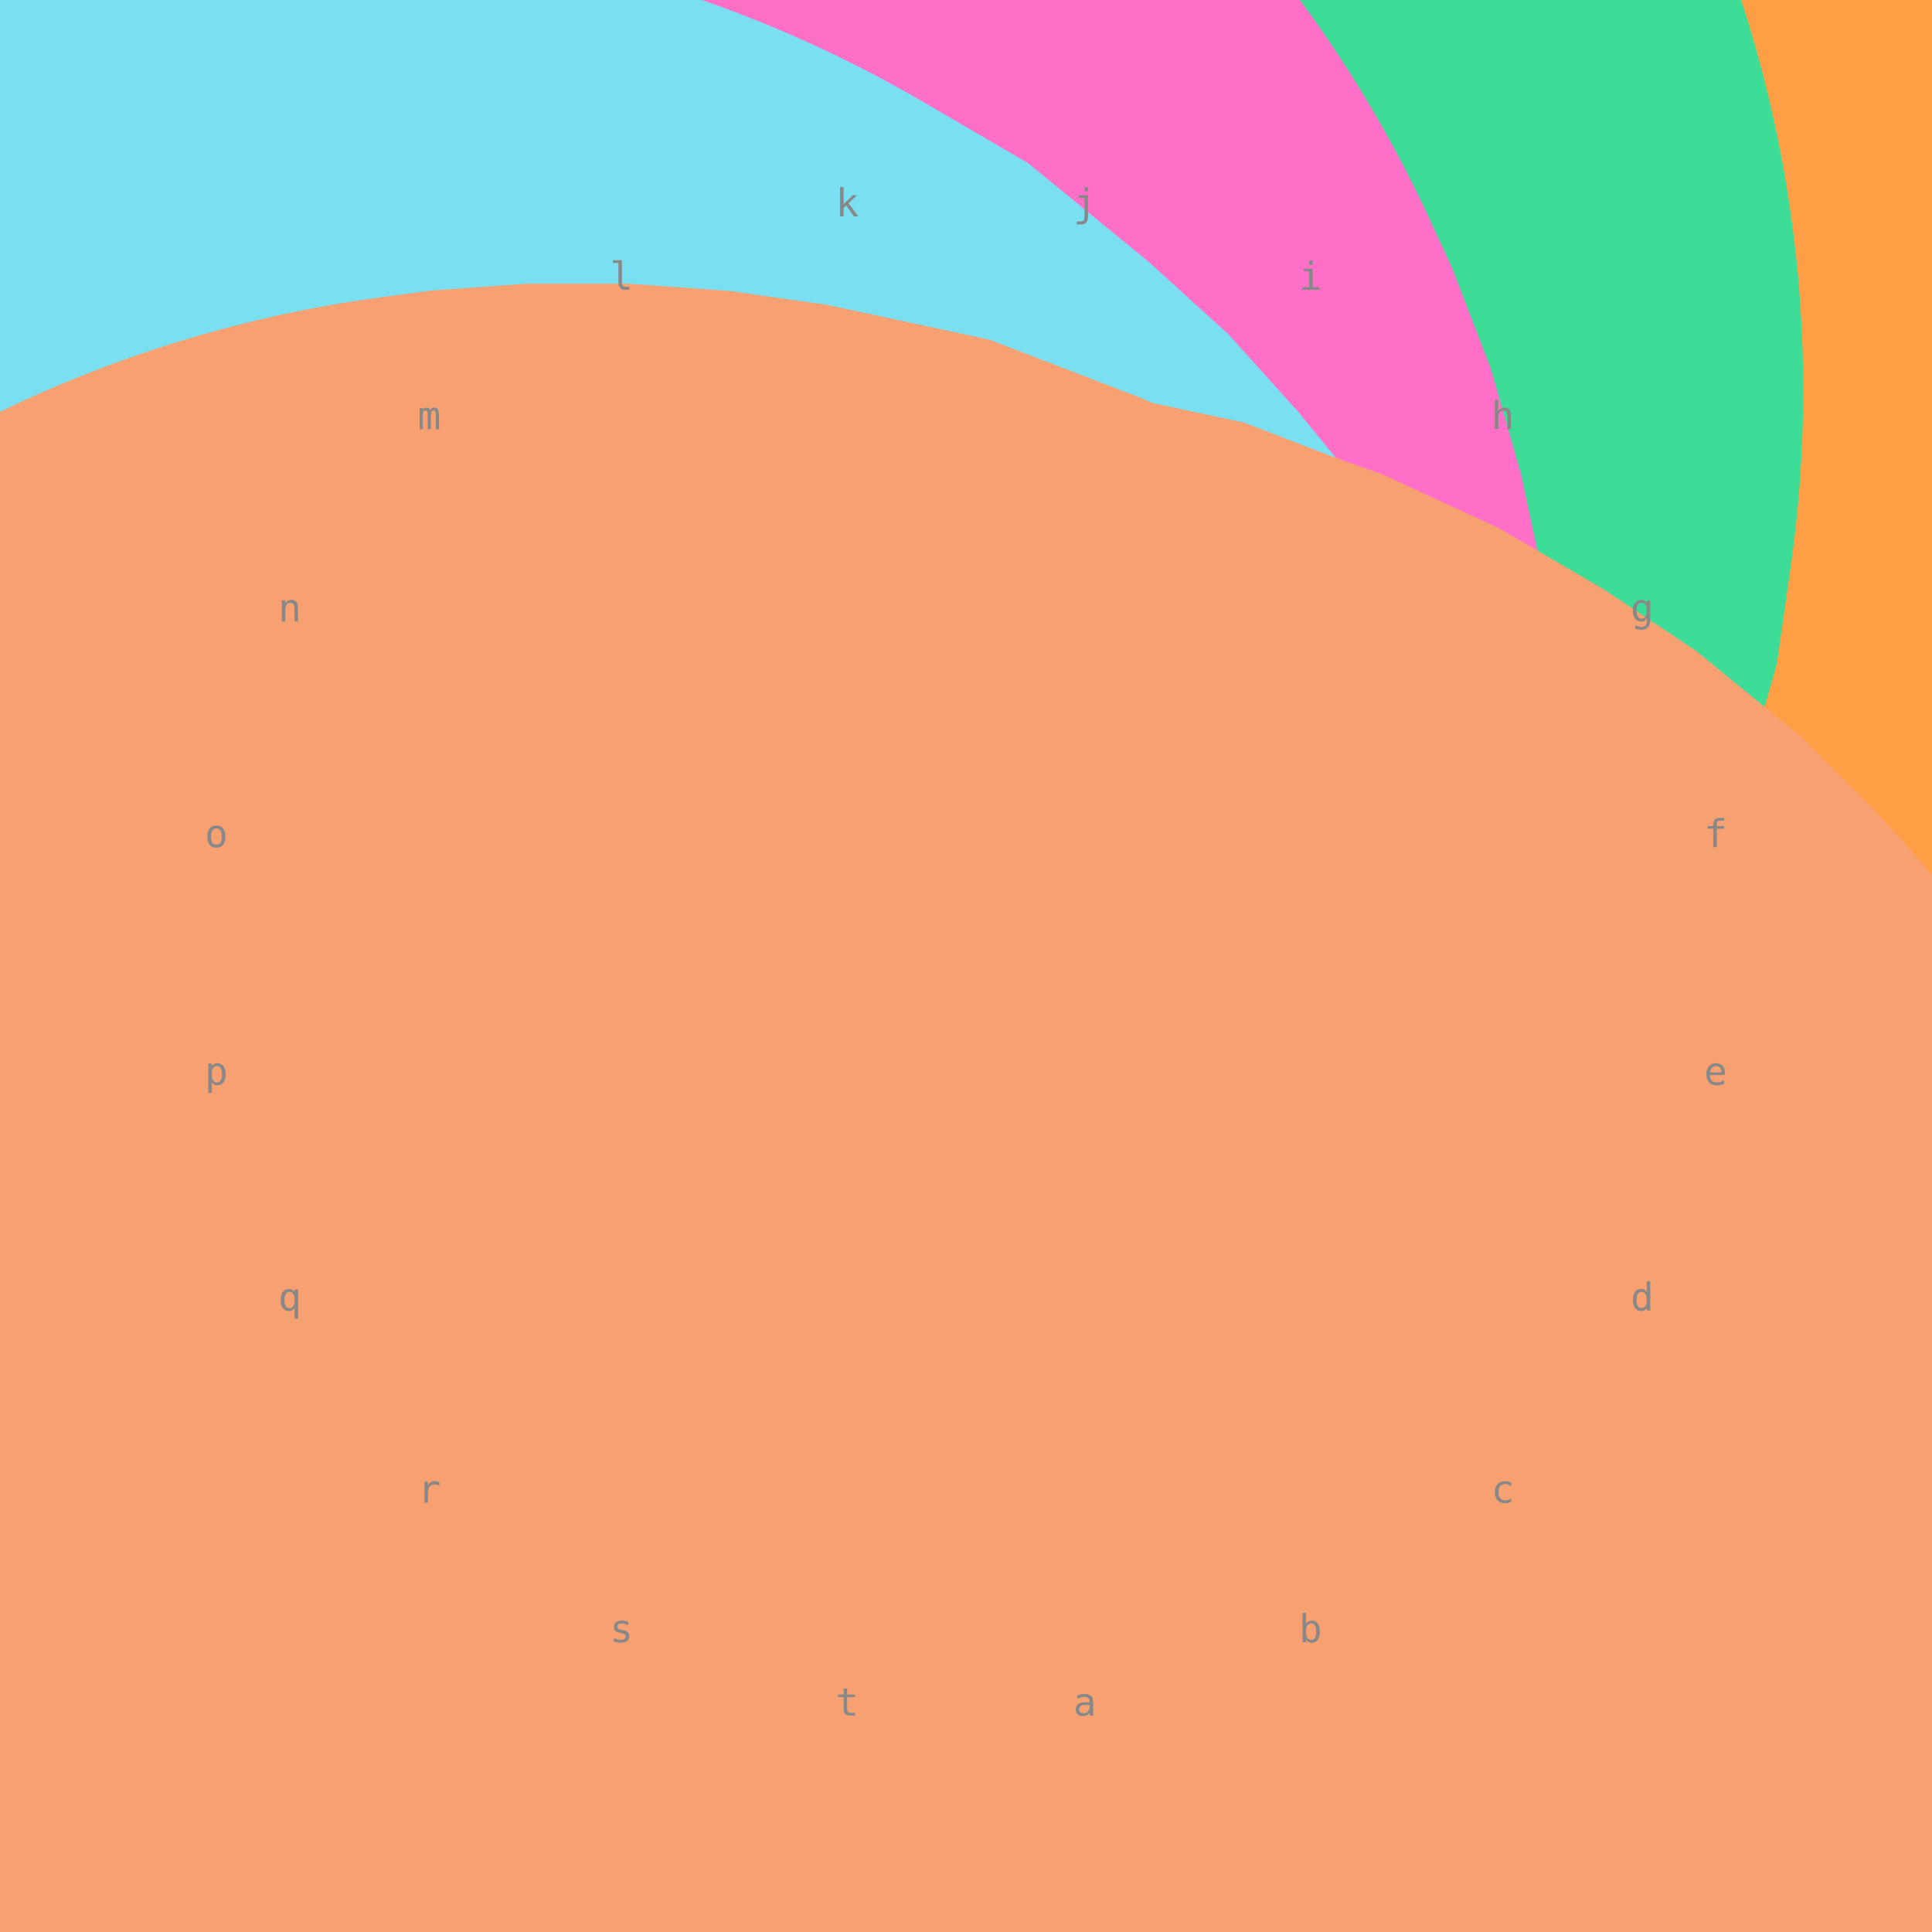
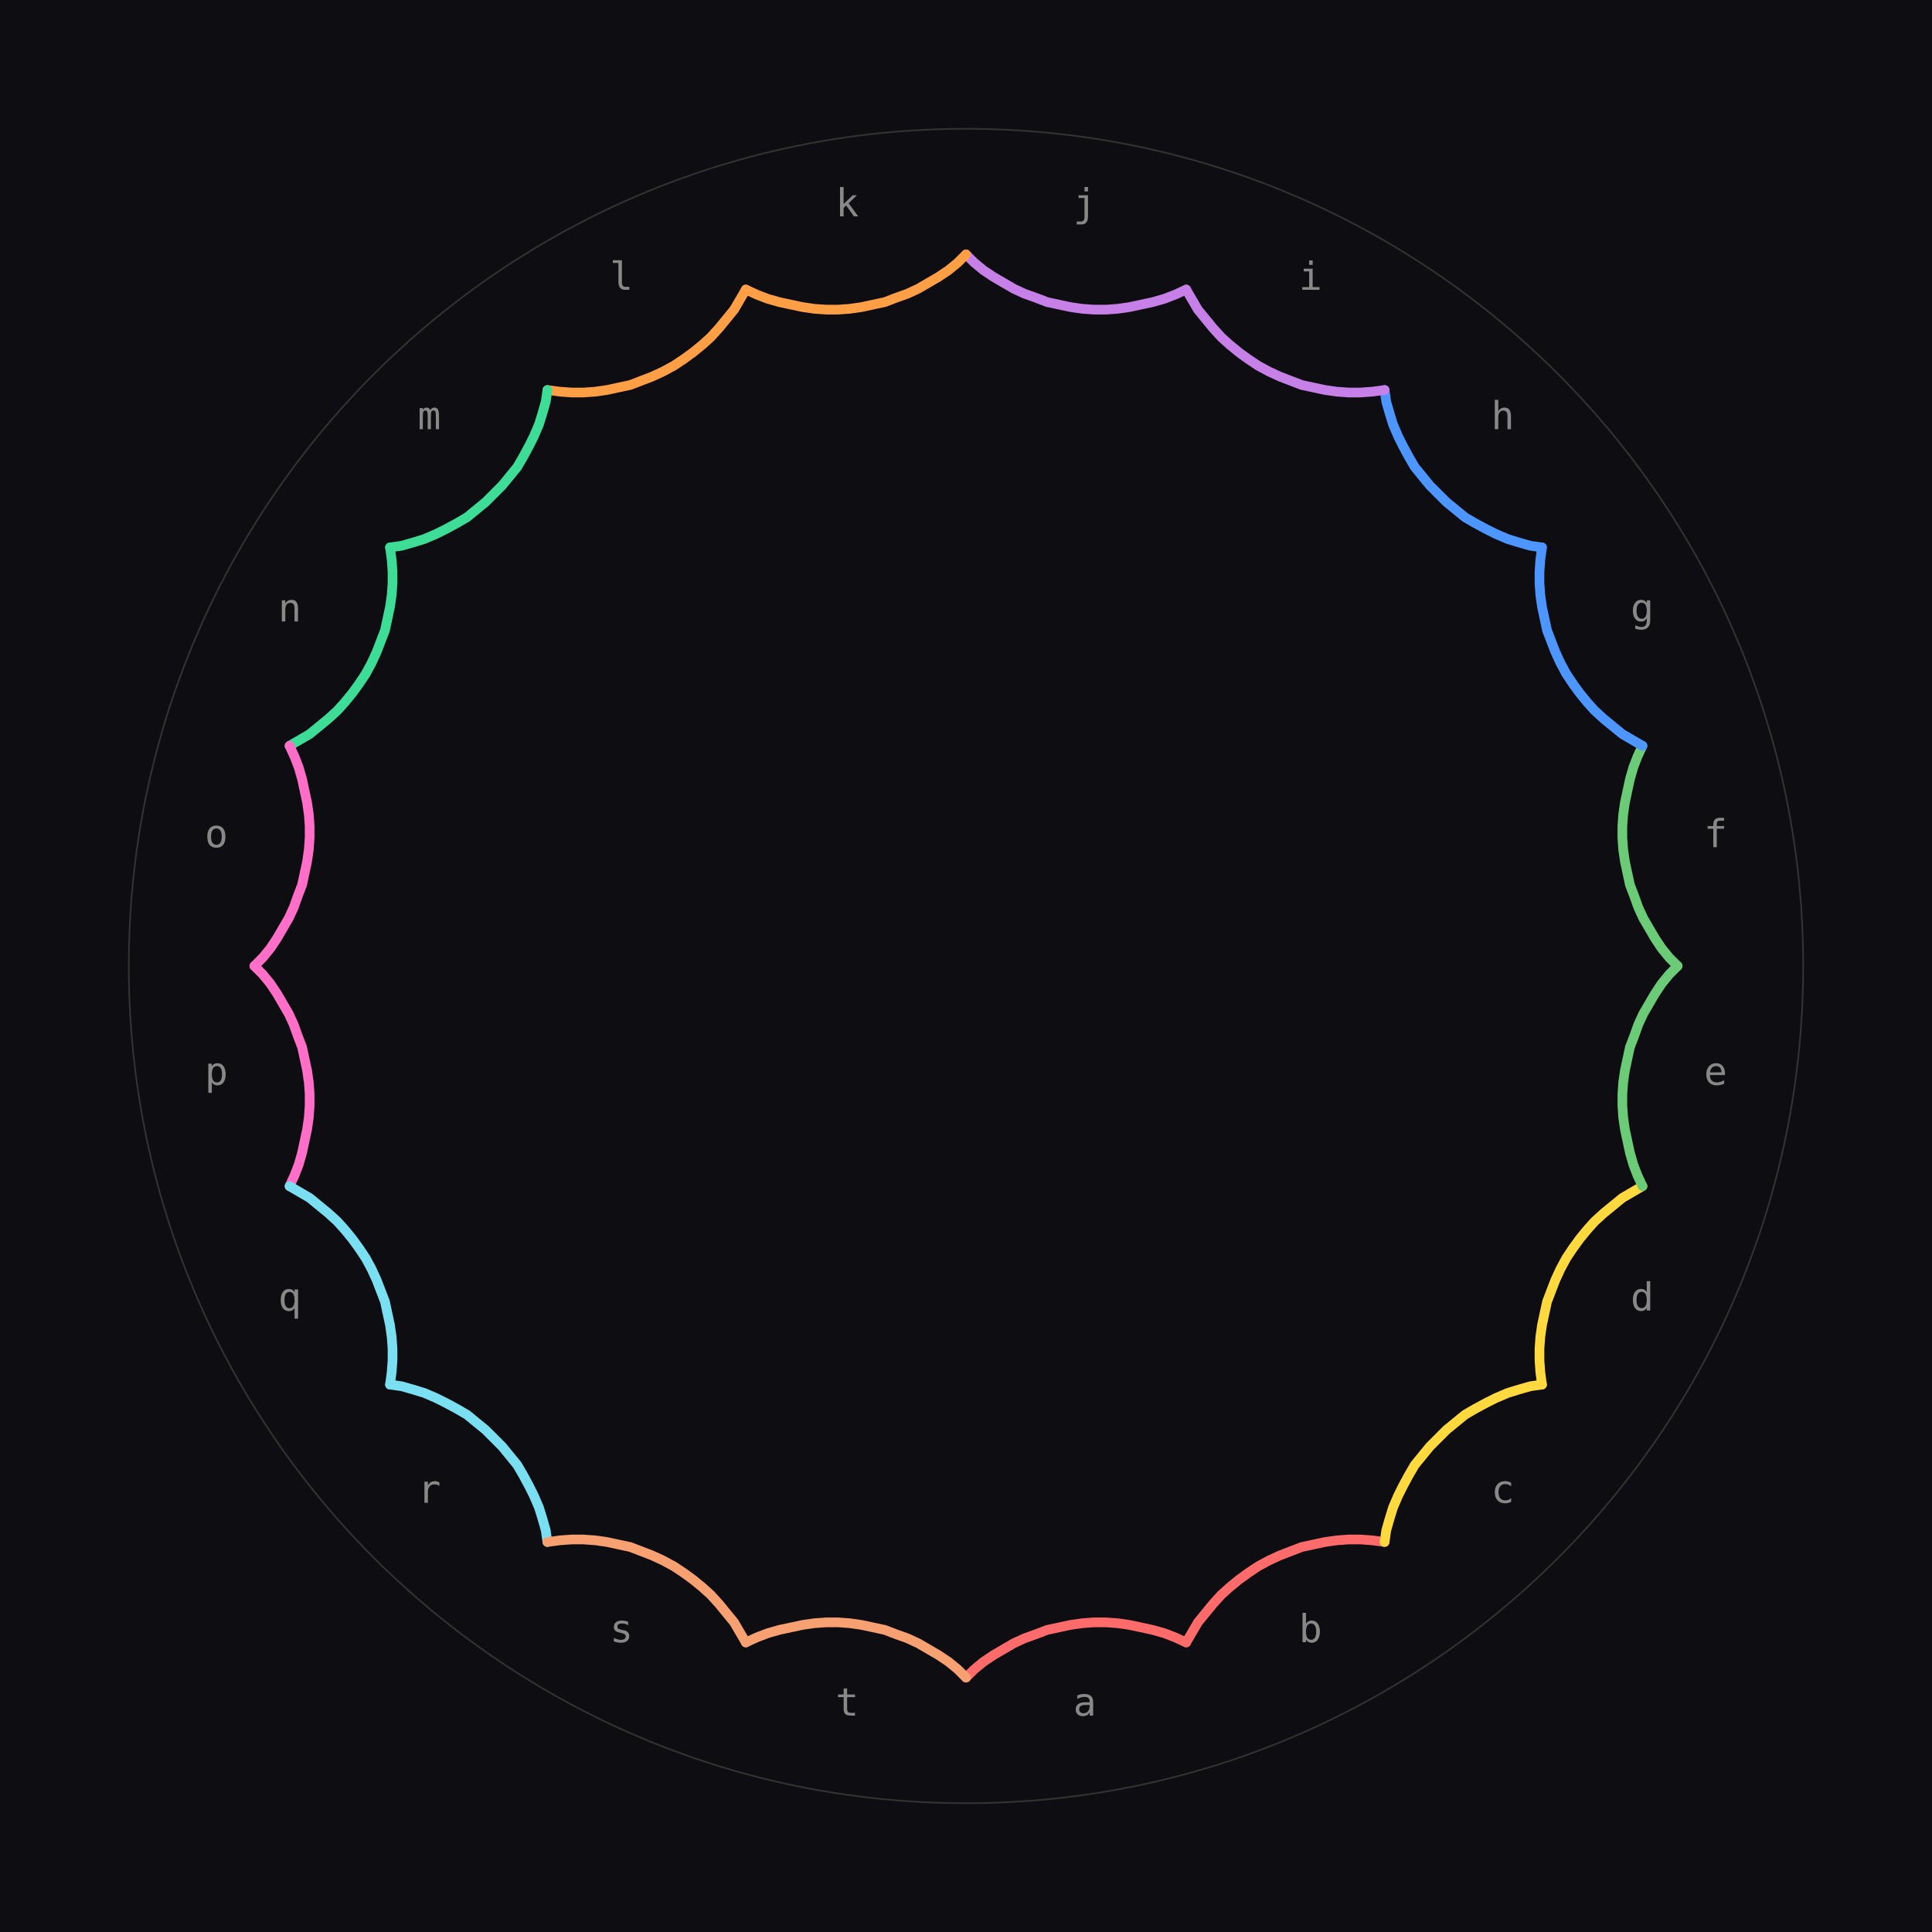
<svg xmlns="http://www.w3.org/2000/svg" viewBox="-300.0 -300.0 600 600" width="600" height="600">
  <rect x="-300.0" y="-300.0" width="600" height="600" fill="#0e0e12" />
  <circle cx="0" cy="0" r="260" fill="none" stroke="#333" stroke-width="0.5" />
-   <path d="M -0,0.85 L 0.01,0.84 L 0.021,0.831 L 0.033,0.823 L 0.045,0.816 L 0.057,0.809 L 0.07,0.803 L 0.084,0.798 L 0.097,0.793 L 0.111,0.79 L 0.125,0.787 L 0.139,0.785 L 0.153,0.784 L 0.167,0.784 L 0.181,0.785 L 0.195,0.787 L 0.209,0.79 L 0.223,0.793 L 0.237,0.797 L 0.25,0.802 L 0.263,0.808" fill="none" stroke="#ff6b6b" stroke-width="3" stroke-linecap="round" transform="scale(260)" />
-   <path d="M 0.263,0.808 L 0.27,0.796 L 0.277,0.784 L 0.286,0.773 L 0.295,0.762 L 0.305,0.751 L 0.315,0.742 L 0.326,0.733 L 0.337,0.725 L 0.349,0.717 L 0.362,0.71 L 0.375,0.704 L 0.388,0.699 L 0.401,0.694 L 0.415,0.691 L 0.429,0.688 L 0.443,0.686 L 0.457,0.685 L 0.471,0.685 L 0.485,0.686 L 0.5,0.688" fill="none" stroke="#ff6b6b" stroke-width="3" stroke-linecap="round" transform="scale(260)" />
-   <path d="M 0.5,0.688 L 0.502,0.674 L 0.506,0.66 L 0.51,0.647 L 0.516,0.633 L 0.522,0.621 L 0.529,0.608 L 0.536,0.596 L 0.545,0.585 L 0.554,0.574 L 0.564,0.564 L 0.574,0.554 L 0.585,0.545 L 0.596,0.536 L 0.608,0.529 L 0.621,0.522 L 0.633,0.516 L 0.647,0.51 L 0.66,0.506 L 0.674,0.502 L 0.688,0.5" fill="none" stroke="#ffd93d" stroke-width="3" stroke-linecap="round" transform="scale(260)" />
-   <path d="M 0.688,0.5 L 0.686,0.485 L 0.685,0.471 L 0.685,0.457 L 0.686,0.443 L 0.688,0.429 L 0.691,0.415 L 0.694,0.401 L 0.699,0.388 L 0.704,0.375 L 0.71,0.362 L 0.717,0.349 L 0.725,0.337 L 0.733,0.326 L 0.742,0.315 L 0.751,0.305 L 0.762,0.295 L 0.773,0.286 L 0.784,0.277 L 0.796,0.27 L 0.808,0.263" fill="none" stroke="#ffd93d" stroke-width="3" stroke-linecap="round" transform="scale(260)" />
-   <path d="M 0.808,0.263 L 0.802,0.25 L 0.797,0.237 L 0.793,0.223 L 0.79,0.209 L 0.787,0.195 L 0.785,0.181 L 0.784,0.167 L 0.784,0.153 L 0.785,0.139 L 0.787,0.125 L 0.79,0.111 L 0.793,0.097 L 0.798,0.084 L 0.803,0.07 L 0.809,0.057 L 0.816,0.045 L 0.823,0.033 L 0.831,0.021 L 0.84,0.01 L 0.85,-0" fill="none" stroke="#6bcB77" stroke-width="3" stroke-linecap="round" transform="scale(260)" />
-   <path d="M 0.85,0 L 0.84,-0.01 L 0.831,-0.021 L 0.823,-0.033 L 0.816,-0.045 L 0.809,-0.057 L 0.803,-0.07 L 0.798,-0.084 L 0.793,-0.097 L 0.79,-0.111 L 0.787,-0.125 L 0.785,-0.139 L 0.784,-0.153 L 0.784,-0.167 L 0.785,-0.181 L 0.787,-0.195 L 0.79,-0.209 L 0.793,-0.223 L 0.797,-0.237 L 0.802,-0.25 L 0.808,-0.263" fill="none" stroke="#6bcB77" stroke-width="3" stroke-linecap="round" transform="scale(260)" />
-   <path d="M 0.808,-0.263 L 0.796,-0.27 L 0.784,-0.277 L 0.773,-0.286 L 0.762,-0.295 L 0.751,-0.305 L 0.742,-0.315 L 0.733,-0.326 L 0.725,-0.337 L 0.717,-0.349 L 0.71,-0.362 L 0.704,-0.375 L 0.699,-0.388 L 0.694,-0.401 L 0.691,-0.415 L 0.688,-0.429 L 0.686,-0.443 L 0.685,-0.457 L 0.685,-0.471 L 0.686,-0.485 L 0.688,-0.5" fill="none" stroke="#4d96ff" stroke-width="3" stroke-linecap="round" transform="scale(260)" />
-   <path d="M 0.688,-0.5 L 0.674,-0.502 L 0.66,-0.506 L 0.647,-0.51 L 0.633,-0.516 L 0.621,-0.522 L 0.608,-0.529 L 0.596,-0.536 L 0.585,-0.545 L 0.574,-0.554 L 0.564,-0.564 L 0.554,-0.574 L 0.545,-0.585 L 0.536,-0.596 L 0.529,-0.608 L 0.522,-0.621 L 0.516,-0.633 L 0.51,-0.647 L 0.506,-0.66 L 0.502,-0.674 L 0.5,-0.688" fill="none" stroke="#4d96ff" stroke-width="3" stroke-linecap="round" transform="scale(260)" />
-   <path d="M 0.5,-0.688 L 0.485,-0.686 L 0.471,-0.685 L 0.457,-0.685 L 0.443,-0.686 L 0.429,-0.688 L 0.415,-0.691 L 0.401,-0.694 L 0.388,-0.699 L 0.375,-0.704 L 0.362,-0.71 L 0.349,-0.717 L 0.337,-0.725 L 0.326,-0.733 L 0.315,-0.742 L 0.305,-0.751 L 0.295,-0.762 L 0.286,-0.773 L 0.277,-0.784 L 0.27,-0.796 L 0.263,-0.808" fill="none" stroke="#c780e8" stroke-width="3" stroke-linecap="round" transform="scale(260)" />
-   <path d="M 0.263,-0.808 L 0.25,-0.802 L 0.237,-0.797 L 0.223,-0.793 L 0.209,-0.79 L 0.195,-0.787 L 0.181,-0.785 L 0.167,-0.784 L 0.153,-0.784 L 0.139,-0.785 L 0.125,-0.787 L 0.111,-0.79 L 0.097,-0.793 L 0.084,-0.798 L 0.07,-0.803 L 0.057,-0.809 L 0.045,-0.816 L 0.033,-0.823 L 0.021,-0.831 L 0.01,-0.84 L -0,-0.85" fill="none" stroke="#c780e8" stroke-width="3" stroke-linecap="round" transform="scale(260)" />
-   <path d="M 0,-0.85 L -0.01,-0.84 L -0.021,-0.831 L -0.033,-0.823 L -0.045,-0.816 L -0.057,-0.809 L -0.07,-0.803 L -0.084,-0.798 L -0.097,-0.793 L -0.111,-0.79 L -0.125,-0.787 L -0.139,-0.785 L -0.153,-0.784 L -0.167,-0.784 L -0.181,-0.785 L -0.195,-0.787 L -0.209,-0.79 L -0.223,-0.793 L -0.237,-0.797 L -0.25,-0.802 L -0.263,-0.808" fill="none" stroke="#ff9f45" stroke-width="3" stroke-linecap="round" transform="scale(260)" />
-   <path d="M -0.263,-0.808 L -0.27,-0.796 L -0.277,-0.784 L -0.286,-0.773 L -0.295,-0.762 L -0.305,-0.751 L -0.315,-0.742 L -0.326,-0.733 L -0.337,-0.725 L -0.349,-0.717 L -0.362,-0.71 L -0.375,-0.704 L -0.388,-0.699 L -0.401,-0.694 L -0.415,-0.691 L -0.429,-0.688 L -0.443,-0.686 L -0.457,-0.685 L -0.471,-0.685 L -0.485,-0.686 L -0.5,-0.688" fill="none" stroke="#ff9f45" stroke-width="3" stroke-linecap="round" transform="scale(260)" />
-   <path d="M -0.5,-0.688 L -0.502,-0.674 L -0.506,-0.66 L -0.51,-0.647 L -0.516,-0.633 L -0.522,-0.621 L -0.529,-0.608 L -0.536,-0.596 L -0.545,-0.585 L -0.554,-0.574 L -0.564,-0.564 L -0.574,-0.554 L -0.585,-0.545 L -0.596,-0.536 L -0.608,-0.529 L -0.621,-0.522 L -0.633,-0.516 L -0.647,-0.51 L -0.66,-0.506 L -0.674,-0.502 L -0.688,-0.5" fill="none" stroke="#3ddc97" stroke-width="3" stroke-linecap="round" transform="scale(260)" />
-   <path d="M -0.688,-0.5 L -0.686,-0.485 L -0.685,-0.471 L -0.685,-0.457 L -0.686,-0.443 L -0.688,-0.429 L -0.691,-0.415 L -0.694,-0.401 L -0.699,-0.388 L -0.704,-0.375 L -0.71,-0.362 L -0.717,-0.349 L -0.725,-0.337 L -0.733,-0.326 L -0.742,-0.315 L -0.751,-0.305 L -0.762,-0.295 L -0.773,-0.286 L -0.784,-0.277 L -0.796,-0.27 L -0.808,-0.263" fill="none" stroke="#3ddc97" stroke-width="3" stroke-linecap="round" transform="scale(260)" />
-   <path d="M -0.808,-0.263 L -0.802,-0.25 L -0.797,-0.237 L -0.793,-0.223 L -0.79,-0.209 L -0.787,-0.195 L -0.785,-0.181 L -0.784,-0.167 L -0.784,-0.153 L -0.785,-0.139 L -0.787,-0.125 L -0.79,-0.111 L -0.793,-0.097 L -0.798,-0.084 L -0.803,-0.07 L -0.809,-0.057 L -0.816,-0.045 L -0.823,-0.033 L -0.831,-0.021 L -0.84,-0.01 L -0.85,0" fill="none" stroke="#ff6ec7" stroke-width="3" stroke-linecap="round" transform="scale(260)" />
-   <path d="M -0.85,-0 L -0.84,0.01 L -0.831,0.021 L -0.823,0.033 L -0.816,0.045 L -0.809,0.057 L -0.803,0.07 L -0.798,0.084 L -0.793,0.097 L -0.79,0.111 L -0.787,0.125 L -0.785,0.139 L -0.784,0.153 L -0.784,0.167 L -0.785,0.181 L -0.787,0.195 L -0.79,0.209 L -0.793,0.223 L -0.797,0.237 L -0.802,0.25 L -0.808,0.263" fill="none" stroke="#ff6ec7" stroke-width="3" stroke-linecap="round" transform="scale(260)" />
-   <path d="M -0.808,0.263 L -0.796,0.27 L -0.784,0.277 L -0.773,0.286 L -0.762,0.295 L -0.751,0.305 L -0.742,0.315 L -0.733,0.326 L -0.725,0.337 L -0.717,0.349 L -0.71,0.362 L -0.704,0.375 L -0.699,0.388 L -0.694,0.401 L -0.691,0.415 L -0.688,0.429 L -0.686,0.443 L -0.685,0.457 L -0.685,0.471 L -0.686,0.485 L -0.688,0.5" fill="none" stroke="#7bdff2" stroke-width="3" stroke-linecap="round" transform="scale(260)" />
-   <path d="M -0.688,0.5 L -0.674,0.502 L -0.66,0.506 L -0.647,0.51 L -0.633,0.516 L -0.621,0.522 L -0.608,0.529 L -0.596,0.536 L -0.585,0.545 L -0.574,0.554 L -0.564,0.564 L -0.554,0.574 L -0.545,0.585 L -0.536,0.596 L -0.529,0.608 L -0.522,0.621 L -0.516,0.633 L -0.51,0.647 L -0.506,0.66 L -0.502,0.674 L -0.5,0.688" fill="none" stroke="#7bdff2" stroke-width="3" stroke-linecap="round" transform="scale(260)" />
-   <path d="M -0.5,0.688 L -0.485,0.686 L -0.471,0.685 L -0.457,0.685 L -0.443,0.686 L -0.429,0.688 L -0.415,0.691 L -0.401,0.694 L -0.388,0.699 L -0.375,0.704 L -0.362,0.71 L -0.349,0.717 L -0.337,0.725 L -0.326,0.733 L -0.315,0.742 L -0.305,0.751 L -0.295,0.762 L -0.286,0.773 L -0.277,0.784 L -0.27,0.796 L -0.263,0.808" fill="none" stroke="#f7a072" stroke-width="3" stroke-linecap="round" transform="scale(260)" />
-   <path d="M -0.263,0.808 L -0.25,0.802 L -0.237,0.797 L -0.223,0.793 L -0.209,0.79 L -0.195,0.787 L -0.181,0.785 L -0.167,0.784 L -0.153,0.784 L -0.139,0.785 L -0.125,0.787 L -0.111,0.79 L -0.097,0.793 L -0.084,0.798 L -0.07,0.803 L -0.057,0.809 L -0.045,0.816 L -0.033,0.823 L -0.021,0.831 L -0.01,0.84 L 0,0.85" fill="none" stroke="#f7a072" stroke-width="3" stroke-linecap="round" transform="scale(260)" />
+   <path d="M -0,0.85 L 0.01,0.84 L 0.021,0.831 L 0.033,0.823 L 0.045,0.816 L 0.057,0.809 L 0.07,0.803 L 0.084,0.798 L 0.097,0.793 L 0.111,0.79 L 0.125,0.787 L 0.139,0.785 L 0.153,0.784 L 0.167,0.784 L 0.181,0.785 L 0.195,0.787 L 0.209,0.79 L 0.223,0.793 L 0.237,0.797 L 0.25,0.802 L 0.263,0.808" fill="none" stroke="#ff6b6b" stroke-width="3" stroke-linecap="round" vector-effect="non-scaling-stroke" transform="scale(260)" />
+   <path d="M 0.263,0.808 L 0.27,0.796 L 0.277,0.784 L 0.286,0.773 L 0.295,0.762 L 0.305,0.751 L 0.315,0.742 L 0.326,0.733 L 0.337,0.725 L 0.349,0.717 L 0.362,0.71 L 0.375,0.704 L 0.388,0.699 L 0.401,0.694 L 0.415,0.691 L 0.429,0.688 L 0.443,0.686 L 0.457,0.685 L 0.471,0.685 L 0.485,0.686 L 0.5,0.688" fill="none" stroke="#ff6b6b" stroke-width="3" stroke-linecap="round" vector-effect="non-scaling-stroke" transform="scale(260)" />
+   <path d="M 0.5,0.688 L 0.502,0.674 L 0.506,0.66 L 0.51,0.647 L 0.516,0.633 L 0.522,0.621 L 0.529,0.608 L 0.536,0.596 L 0.545,0.585 L 0.554,0.574 L 0.564,0.564 L 0.574,0.554 L 0.585,0.545 L 0.596,0.536 L 0.608,0.529 L 0.621,0.522 L 0.633,0.516 L 0.647,0.51 L 0.66,0.506 L 0.674,0.502 L 0.688,0.5" fill="none" stroke="#ffd93d" stroke-width="3" stroke-linecap="round" vector-effect="non-scaling-stroke" transform="scale(260)" />
+   <path d="M 0.688,0.5 L 0.686,0.485 L 0.685,0.471 L 0.685,0.457 L 0.686,0.443 L 0.688,0.429 L 0.691,0.415 L 0.694,0.401 L 0.699,0.388 L 0.704,0.375 L 0.71,0.362 L 0.717,0.349 L 0.725,0.337 L 0.733,0.326 L 0.742,0.315 L 0.751,0.305 L 0.762,0.295 L 0.773,0.286 L 0.784,0.277 L 0.796,0.27 L 0.808,0.263" fill="none" stroke="#ffd93d" stroke-width="3" stroke-linecap="round" vector-effect="non-scaling-stroke" transform="scale(260)" />
+   <path d="M 0.808,0.263 L 0.802,0.25 L 0.797,0.237 L 0.793,0.223 L 0.79,0.209 L 0.787,0.195 L 0.785,0.181 L 0.784,0.167 L 0.784,0.153 L 0.785,0.139 L 0.787,0.125 L 0.79,0.111 L 0.793,0.097 L 0.798,0.084 L 0.803,0.07 L 0.809,0.057 L 0.816,0.045 L 0.823,0.033 L 0.831,0.021 L 0.84,0.01 L 0.85,-0" fill="none" stroke="#6bcB77" stroke-width="3" stroke-linecap="round" vector-effect="non-scaling-stroke" transform="scale(260)" />
+   <path d="M 0.85,0 L 0.84,-0.01 L 0.831,-0.021 L 0.823,-0.033 L 0.816,-0.045 L 0.809,-0.057 L 0.803,-0.07 L 0.798,-0.084 L 0.793,-0.097 L 0.79,-0.111 L 0.787,-0.125 L 0.785,-0.139 L 0.784,-0.153 L 0.784,-0.167 L 0.785,-0.181 L 0.787,-0.195 L 0.79,-0.209 L 0.793,-0.223 L 0.797,-0.237 L 0.802,-0.25 L 0.808,-0.263" fill="none" stroke="#6bcB77" stroke-width="3" stroke-linecap="round" vector-effect="non-scaling-stroke" transform="scale(260)" />
+   <path d="M 0.808,-0.263 L 0.796,-0.27 L 0.784,-0.277 L 0.773,-0.286 L 0.762,-0.295 L 0.751,-0.305 L 0.742,-0.315 L 0.733,-0.326 L 0.725,-0.337 L 0.717,-0.349 L 0.71,-0.362 L 0.704,-0.375 L 0.699,-0.388 L 0.694,-0.401 L 0.691,-0.415 L 0.688,-0.429 L 0.686,-0.443 L 0.685,-0.457 L 0.685,-0.471 L 0.686,-0.485 L 0.688,-0.5" fill="none" stroke="#4d96ff" stroke-width="3" stroke-linecap="round" vector-effect="non-scaling-stroke" transform="scale(260)" />
+   <path d="M 0.688,-0.5 L 0.674,-0.502 L 0.66,-0.506 L 0.647,-0.51 L 0.633,-0.516 L 0.621,-0.522 L 0.608,-0.529 L 0.596,-0.536 L 0.585,-0.545 L 0.574,-0.554 L 0.564,-0.564 L 0.554,-0.574 L 0.545,-0.585 L 0.536,-0.596 L 0.529,-0.608 L 0.522,-0.621 L 0.516,-0.633 L 0.51,-0.647 L 0.506,-0.66 L 0.502,-0.674 L 0.5,-0.688" fill="none" stroke="#4d96ff" stroke-width="3" stroke-linecap="round" vector-effect="non-scaling-stroke" transform="scale(260)" />
+   <path d="M 0.5,-0.688 L 0.485,-0.686 L 0.471,-0.685 L 0.457,-0.685 L 0.443,-0.686 L 0.429,-0.688 L 0.415,-0.691 L 0.401,-0.694 L 0.388,-0.699 L 0.375,-0.704 L 0.362,-0.71 L 0.349,-0.717 L 0.337,-0.725 L 0.326,-0.733 L 0.315,-0.742 L 0.305,-0.751 L 0.295,-0.762 L 0.286,-0.773 L 0.277,-0.784 L 0.27,-0.796 L 0.263,-0.808" fill="none" stroke="#c780e8" stroke-width="3" stroke-linecap="round" vector-effect="non-scaling-stroke" transform="scale(260)" />
+   <path d="M 0.263,-0.808 L 0.25,-0.802 L 0.237,-0.797 L 0.223,-0.793 L 0.209,-0.79 L 0.195,-0.787 L 0.181,-0.785 L 0.167,-0.784 L 0.153,-0.784 L 0.139,-0.785 L 0.125,-0.787 L 0.111,-0.79 L 0.097,-0.793 L 0.084,-0.798 L 0.07,-0.803 L 0.057,-0.809 L 0.045,-0.816 L 0.033,-0.823 L 0.021,-0.831 L 0.01,-0.84 L -0,-0.85" fill="none" stroke="#c780e8" stroke-width="3" stroke-linecap="round" vector-effect="non-scaling-stroke" transform="scale(260)" />
+   <path d="M 0,-0.85 L -0.01,-0.84 L -0.021,-0.831 L -0.033,-0.823 L -0.045,-0.816 L -0.057,-0.809 L -0.07,-0.803 L -0.084,-0.798 L -0.097,-0.793 L -0.111,-0.79 L -0.125,-0.787 L -0.139,-0.785 L -0.153,-0.784 L -0.167,-0.784 L -0.181,-0.785 L -0.195,-0.787 L -0.209,-0.79 L -0.223,-0.793 L -0.237,-0.797 L -0.25,-0.802 L -0.263,-0.808" fill="none" stroke="#ff9f45" stroke-width="3" stroke-linecap="round" vector-effect="non-scaling-stroke" transform="scale(260)" />
+   <path d="M -0.263,-0.808 L -0.27,-0.796 L -0.277,-0.784 L -0.286,-0.773 L -0.295,-0.762 L -0.305,-0.751 L -0.315,-0.742 L -0.326,-0.733 L -0.337,-0.725 L -0.349,-0.717 L -0.362,-0.71 L -0.375,-0.704 L -0.388,-0.699 L -0.401,-0.694 L -0.415,-0.691 L -0.429,-0.688 L -0.443,-0.686 L -0.457,-0.685 L -0.471,-0.685 L -0.485,-0.686 L -0.5,-0.688" fill="none" stroke="#ff9f45" stroke-width="3" stroke-linecap="round" vector-effect="non-scaling-stroke" transform="scale(260)" />
+   <path d="M -0.5,-0.688 L -0.502,-0.674 L -0.506,-0.66 L -0.51,-0.647 L -0.516,-0.633 L -0.522,-0.621 L -0.529,-0.608 L -0.536,-0.596 L -0.545,-0.585 L -0.554,-0.574 L -0.564,-0.564 L -0.574,-0.554 L -0.585,-0.545 L -0.596,-0.536 L -0.608,-0.529 L -0.621,-0.522 L -0.633,-0.516 L -0.647,-0.51 L -0.66,-0.506 L -0.674,-0.502 L -0.688,-0.5" fill="none" stroke="#3ddc97" stroke-width="3" stroke-linecap="round" vector-effect="non-scaling-stroke" transform="scale(260)" />
+   <path d="M -0.688,-0.5 L -0.686,-0.485 L -0.685,-0.471 L -0.685,-0.457 L -0.686,-0.443 L -0.688,-0.429 L -0.691,-0.415 L -0.694,-0.401 L -0.699,-0.388 L -0.704,-0.375 L -0.71,-0.362 L -0.717,-0.349 L -0.725,-0.337 L -0.733,-0.326 L -0.742,-0.315 L -0.751,-0.305 L -0.762,-0.295 L -0.773,-0.286 L -0.784,-0.277 L -0.796,-0.27 L -0.808,-0.263" fill="none" stroke="#3ddc97" stroke-width="3" stroke-linecap="round" vector-effect="non-scaling-stroke" transform="scale(260)" />
+   <path d="M -0.808,-0.263 L -0.802,-0.25 L -0.797,-0.237 L -0.793,-0.223 L -0.79,-0.209 L -0.787,-0.195 L -0.785,-0.181 L -0.784,-0.167 L -0.784,-0.153 L -0.785,-0.139 L -0.787,-0.125 L -0.79,-0.111 L -0.793,-0.097 L -0.798,-0.084 L -0.803,-0.07 L -0.809,-0.057 L -0.816,-0.045 L -0.823,-0.033 L -0.831,-0.021 L -0.84,-0.01 L -0.85,0" fill="none" stroke="#ff6ec7" stroke-width="3" stroke-linecap="round" vector-effect="non-scaling-stroke" transform="scale(260)" />
+   <path d="M -0.85,-0 L -0.84,0.01 L -0.831,0.021 L -0.823,0.033 L -0.816,0.045 L -0.809,0.057 L -0.803,0.07 L -0.798,0.084 L -0.793,0.097 L -0.79,0.111 L -0.787,0.125 L -0.785,0.139 L -0.784,0.153 L -0.784,0.167 L -0.785,0.181 L -0.787,0.195 L -0.79,0.209 L -0.793,0.223 L -0.797,0.237 L -0.802,0.25 L -0.808,0.263" fill="none" stroke="#ff6ec7" stroke-width="3" stroke-linecap="round" vector-effect="non-scaling-stroke" transform="scale(260)" />
+   <path d="M -0.808,0.263 L -0.796,0.27 L -0.784,0.277 L -0.773,0.286 L -0.762,0.295 L -0.751,0.305 L -0.742,0.315 L -0.733,0.326 L -0.725,0.337 L -0.717,0.349 L -0.71,0.362 L -0.704,0.375 L -0.699,0.388 L -0.694,0.401 L -0.691,0.415 L -0.688,0.429 L -0.686,0.443 L -0.685,0.457 L -0.685,0.471 L -0.686,0.485 L -0.688,0.5" fill="none" stroke="#7bdff2" stroke-width="3" stroke-linecap="round" vector-effect="non-scaling-stroke" transform="scale(260)" />
+   <path d="M -0.688,0.5 L -0.674,0.502 L -0.66,0.506 L -0.647,0.51 L -0.633,0.516 L -0.621,0.522 L -0.608,0.529 L -0.596,0.536 L -0.585,0.545 L -0.574,0.554 L -0.564,0.564 L -0.554,0.574 L -0.545,0.585 L -0.536,0.596 L -0.529,0.608 L -0.522,0.621 L -0.516,0.633 L -0.51,0.647 L -0.506,0.66 L -0.502,0.674 L -0.5,0.688" fill="none" stroke="#7bdff2" stroke-width="3" stroke-linecap="round" vector-effect="non-scaling-stroke" transform="scale(260)" />
+   <path d="M -0.5,0.688 L -0.485,0.686 L -0.471,0.685 L -0.457,0.685 L -0.443,0.686 L -0.429,0.688 L -0.415,0.691 L -0.401,0.694 L -0.388,0.699 L -0.375,0.704 L -0.362,0.71 L -0.349,0.717 L -0.337,0.725 L -0.326,0.733 L -0.315,0.742 L -0.305,0.751 L -0.295,0.762 L -0.286,0.773 L -0.277,0.784 L -0.27,0.796 L -0.263,0.808" fill="none" stroke="#f7a072" stroke-width="3" stroke-linecap="round" vector-effect="non-scaling-stroke" transform="scale(260)" />
+   <path d="M -0.263,0.808 L -0.25,0.802 L -0.237,0.797 L -0.223,0.793 L -0.209,0.79 L -0.195,0.787 L -0.181,0.785 L -0.167,0.784 L -0.153,0.784 L -0.139,0.785 L -0.125,0.787 L -0.111,0.79 L -0.097,0.793 L -0.084,0.798 L -0.07,0.803 L -0.057,0.809 L -0.045,0.816 L -0.033,0.823 L -0.021,0.831 L -0.01,0.84 L 0,0.85" fill="none" stroke="#f7a072" stroke-width="3" stroke-linecap="round" vector-effect="non-scaling-stroke" transform="scale(260)" />
  <text x="36.9" y="232.8" fill="#888" font-size="12" text-anchor="middle" font-family="monospace">a</text>
  <text x="107.0" y="210.0" fill="#888" font-size="12" text-anchor="middle" font-family="monospace">b</text>
  <text x="166.7" y="166.7" fill="#888" font-size="12" text-anchor="middle" font-family="monospace">c</text>
  <text x="210.0" y="107.0" fill="#888" font-size="12" text-anchor="middle" font-family="monospace">d</text>
  <text x="232.8" y="36.9" fill="#888" font-size="12" text-anchor="middle" font-family="monospace">e</text>
  <text x="232.8" y="-36.9" fill="#888" font-size="12" text-anchor="middle" font-family="monospace">f</text>
  <text x="210.0" y="-107.0" fill="#888" font-size="12" text-anchor="middle" font-family="monospace">g</text>
  <text x="166.7" y="-166.7" fill="#888" font-size="12" text-anchor="middle" font-family="monospace">h</text>
  <text x="107.0" y="-210.0" fill="#888" font-size="12" text-anchor="middle" font-family="monospace">i</text>
  <text x="36.9" y="-232.8" fill="#888" font-size="12" text-anchor="middle" font-family="monospace">j</text>
  <text x="-36.9" y="-232.8" fill="#888" font-size="12" text-anchor="middle" font-family="monospace">k</text>
  <text x="-107.0" y="-210.0" fill="#888" font-size="12" text-anchor="middle" font-family="monospace">l</text>
  <text x="-166.7" y="-166.7" fill="#888" font-size="12" text-anchor="middle" font-family="monospace">m</text>
  <text x="-210.0" y="-107.0" fill="#888" font-size="12" text-anchor="middle" font-family="monospace">n</text>
  <text x="-232.8" y="-36.9" fill="#888" font-size="12" text-anchor="middle" font-family="monospace">o</text>
  <text x="-232.8" y="36.9" fill="#888" font-size="12" text-anchor="middle" font-family="monospace">p</text>
  <text x="-210.0" y="107.0" fill="#888" font-size="12" text-anchor="middle" font-family="monospace">q</text>
  <text x="-166.7" y="166.7" fill="#888" font-size="12" text-anchor="middle" font-family="monospace">r</text>
  <text x="-107.0" y="210.0" fill="#888" font-size="12" text-anchor="middle" font-family="monospace">s</text>
  <text x="-36.9" y="232.8" fill="#888" font-size="12" text-anchor="middle" font-family="monospace">t</text>
</svg>
